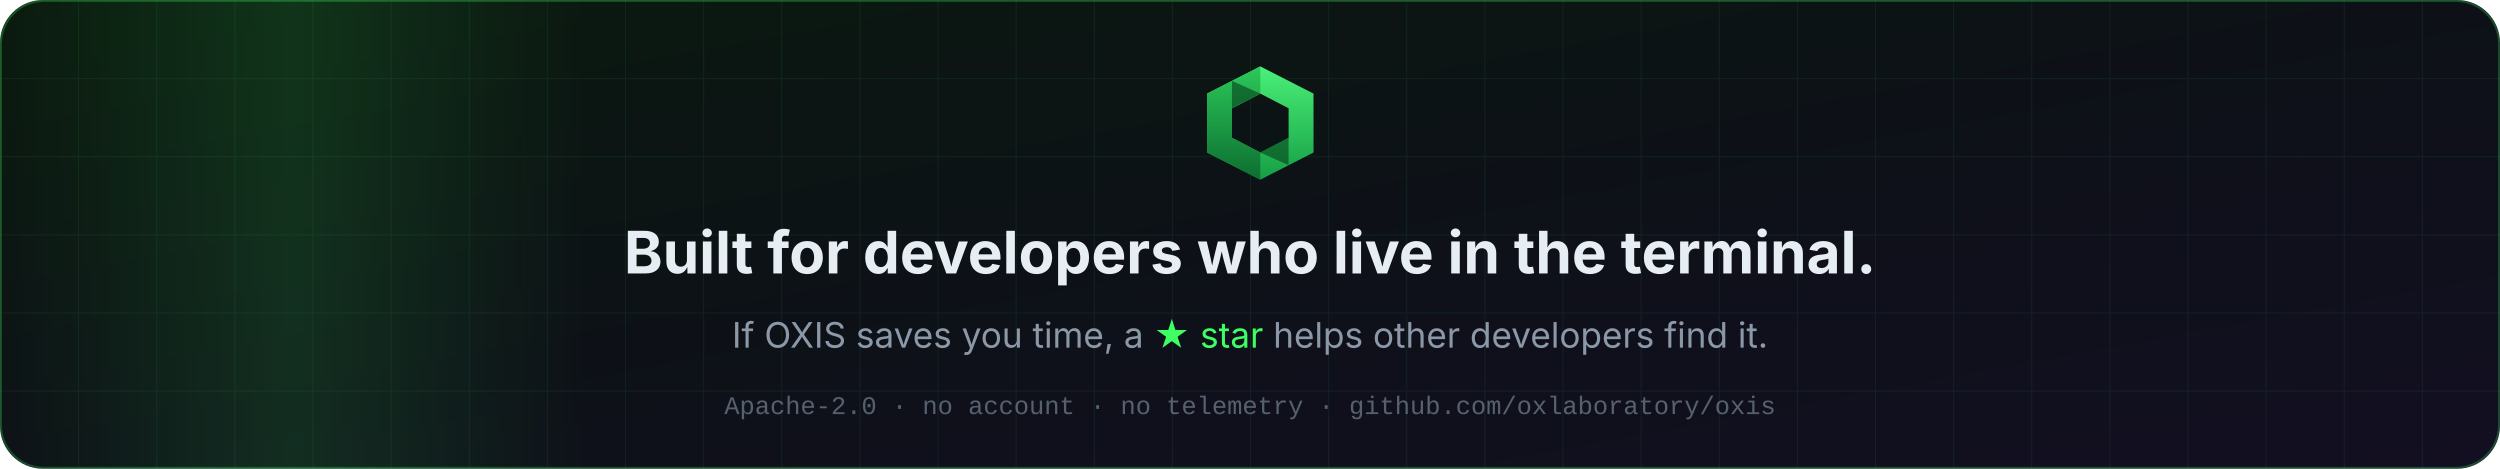
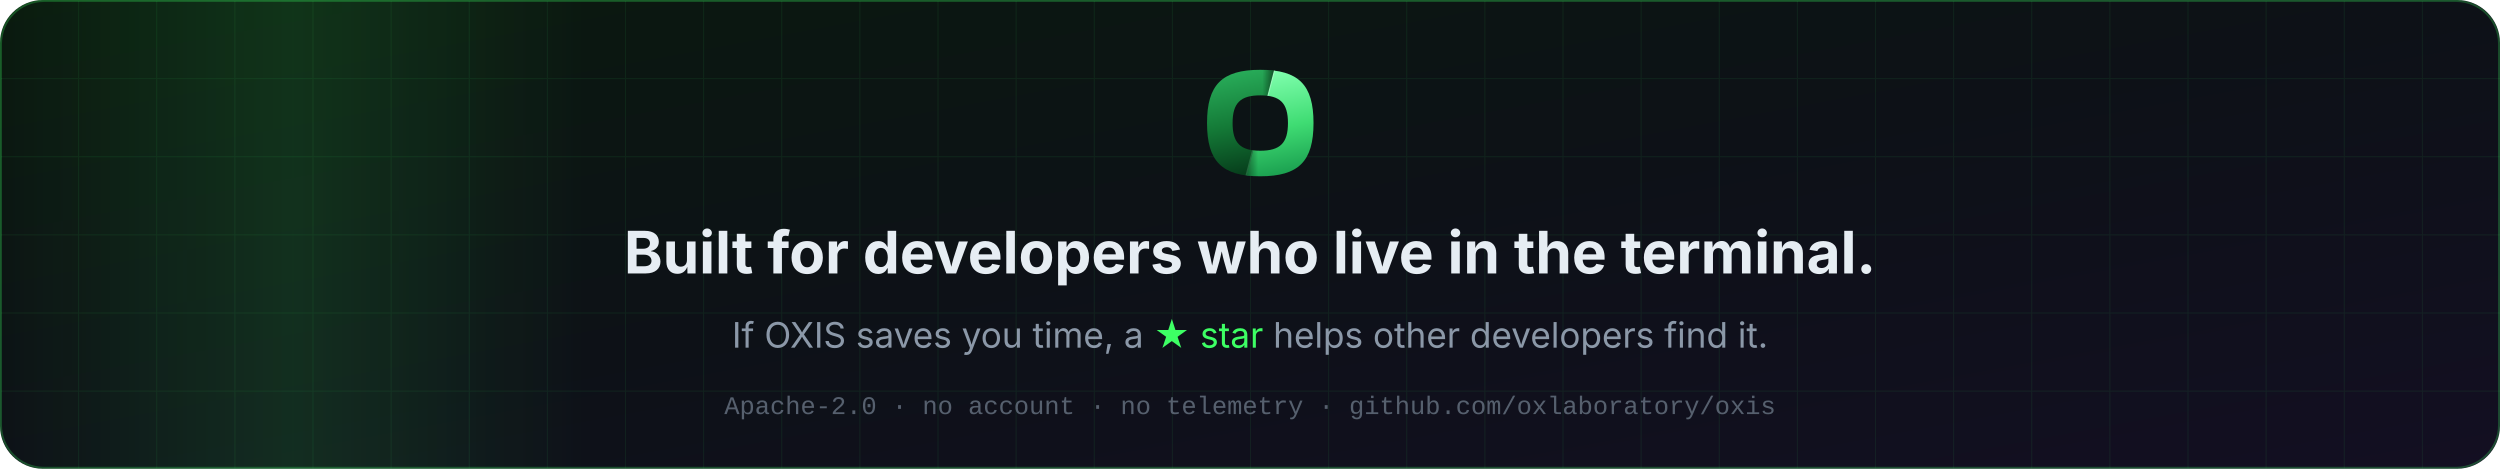
<svg xmlns="http://www.w3.org/2000/svg" viewBox="0 0 1280 240" width="1280" height="240" role="img" aria-label="If OXIS saves you time, a star helps other developers find it">
  <style>@keyframes sweep{0%{transform:translateX(-400px)}100%{transform:translateX(1500px)}}.sweep{animation:sweep 7s linear infinite}</style>
  <defs>
    <linearGradient id="fb" x1="0" y1="0" x2="1" y2="1">
      <stop offset="0" stop-color="#0a1a0e" />
      <stop offset=".5" stop-color="#0d1117" />
      <stop offset="1" stop-color="#130f22" />
    </linearGradient>
    <linearGradient id="beam" x1="0" x2="1">
      <stop offset="0" stop-color="#3dff64" stop-opacity="0" />
      <stop offset=".5" stop-color="#3dff64" stop-opacity=".12" />
      <stop offset="1" stop-color="#3dff64" stop-opacity="0" />
    </linearGradient>
    <pattern id="grid" width="40" height="40" patternUnits="userSpaceOnUse">
      <path d="M40 0H0V40" fill="none" stroke="#3dff64" stroke-opacity=".07" stroke-width="1" />
    </pattern>
    <clipPath id="fc">
      <rect width="1280" height="240" rx="22" />
    </clipPath>
  </defs>
  <g clip-path="url(#fc)">
    <rect width="1280" height="240" fill="url(#fb)" />
    <rect width="1280" height="240" fill="url(#grid)" />
    <rect class="sweep" width="300" height="240" fill="url(#beam)" />
    <g transform="translate(623.8 34) scale(0.58)">
-       <defs>
-         <linearGradient id="oxR" x1="0" y1="0" x2="0" y2="100" gradientUnits="userSpaceOnUse">
-           <stop offset="0" stop-color="#4af078" />
-           <stop offset="1" stop-color="#169e45" />
-         </linearGradient>
-         <linearGradient id="oxL" x1="0" y1="0" x2="0" y2="100" gradientUnits="userSpaceOnUse">
-           <stop offset="0" stop-color="#2cc85a" />
-           <stop offset="1" stop-color="#0c6e30" />
-         </linearGradient>
-         <clipPath id="oxH">
-           <rect x="-10" y="0" width="47" height="100" />
-         </clipPath>
-       </defs>
-       <path fill="url(#oxR)" fill-rule="evenodd" d="M37 0 84 24v52L37 100-10 76V24zm0 24-25 13v26l25 13 25-13V37z" />
-       <path fill="url(#oxL)" fill-rule="evenodd" clip-path="url(#oxH)" d="M37 0 84 24v52L37 100-10 76V24zm0 24-25 13v26l25 13 25-13V37z" />
-       <path fill="#063d1a" fill-opacity=".59" d="M12 12.8 37 24 12 37zM62 63 37 76 62 87.2z" />
+       <g transform="translate(-10 3) scale(0.94)">
+         <defs>
+           <linearGradient id="oL" gradientUnits="userSpaceOnUse" x1="0" y1="0" x2="20" y2="100">
+             <stop offset="0" stop-color="#2bb35e" />
+             <stop offset=".55" stop-color="#147a37" />
+             <stop offset="1" stop-color="#073f1c" />
+           </linearGradient>
+           <linearGradient id="oR" gradientUnits="userSpaceOnUse" x1="80" y1="0" x2="100" y2="100">
+             <stop offset="0" stop-color="#7dfdab" />
+             <stop offset=".5" stop-color="#3fdc73" />
+             <stop offset="1" stop-color="#15964a" />
+           </linearGradient>
+           <linearGradient id="oS1" gradientUnits="userSpaceOnUse" x1="52" y1="0" x2="63" y2="0">
+             <stop offset="0" stop-color="#021a0a" stop-opacity="0" />
+             <stop offset="1" stop-color="#021a0a" stop-opacity=".6" />
+           </linearGradient>
+           <linearGradient id="oS2" gradientUnits="userSpaceOnUse" x1="37" y1="0" x2="48" y2="0">
+             <stop offset="0" stop-color="#021a0a" stop-opacity=".5" />
+             <stop offset="1" stop-color="#021a0a" stop-opacity="0" />
+           </linearGradient>
+           <clipPath id="ocl">
+             <path d="M-8 -8L65.08 -8L34.92 108L-8 108Z" />
+           </clipPath>
+           <clipPath id="ocr">
+             <path d="M65.08 -8L108 -8L108 108L34.92 108Z" />
+           </clipPath>
+           <clipPath id="oring">
+             <path clip-rule="evenodd" d="M50.0 0C86.0 0 100 14.0 100 50.0C100 86.0 86.0 100 50.0 100C14.0 100 0 86.0 0 50.0C0 14.0 14.0 0 50.0 0ZM50.0 24C68.72 24 76 31.28 76 50.0C76 68.72 68.72 76 50.0 76C31.28 76 24 68.72 24 50.0C24 31.28 31.28 24 50.0 24Z" />
+           </clipPath>
+         </defs>
+         <g clip-path="url(#oring)">
+           <path fill="url(#oL)" clip-path="url(#ocl)" d="M-8 -8H108V108H-8Z" />
+           <path fill="url(#oR)" clip-path="url(#ocr)" d="M-8 -8H108V108H-8Z" />
+           <path fill="url(#oS1)" d="M54.08 -8L65.08 -8L55.20 30L44.20 30Z" />
+           <path fill="#c8ffdc" fill-opacity=".45" d="M65.08 -8L66.18 -8L56.30 30L55.20 30Z" />
+           <path fill="url(#oS2)" d="M44.80 70L55.80 70L45.92 108L34.92 108Z" />
+           <path fill="#7ff0a8" fill-opacity=".22" d="M43.70 70L44.80 70L34.92 108L33.82 108Z" />
+         </g>
+       </g>
    </g>
    <text x="640.0" y="140" text-anchor="middle" fill="#e6edf3" font-family="'Segoe UI Variable Display','Segoe UI',Inter,-apple-system,BlinkMacSystemFont,'Helvetica Neue',Arial,sans-serif" font-size="30" font-weight="750">Built for developers who live in the terminal.</text>
    <text x="640.0" y="178" text-anchor="middle" fill="#8b98a8" font-family="'Segoe UI Variable Display','Segoe UI',Inter,-apple-system,BlinkMacSystemFont,'Helvetica Neue',Arial,sans-serif" font-size="18">If OXIS saves you time, a <tspan fill="#3dff64">★ star</tspan> helps other developers find it.</text>
    <text x="640.0" y="212" text-anchor="middle" fill="#56606e" font-family="'JetBrains Mono','Cascadia Code','SF Mono',Consolas,Menlo,'Liberation Mono',monospace" font-size="13">Apache-2.0 · no account · no telemetry · github.com/oxlaboratory/oxis</text>
  </g>
  <rect x=".5" y=".5" width="1279" height="239" rx="22" fill="none" stroke="#3dff64" stroke-opacity=".25" />
</svg>
